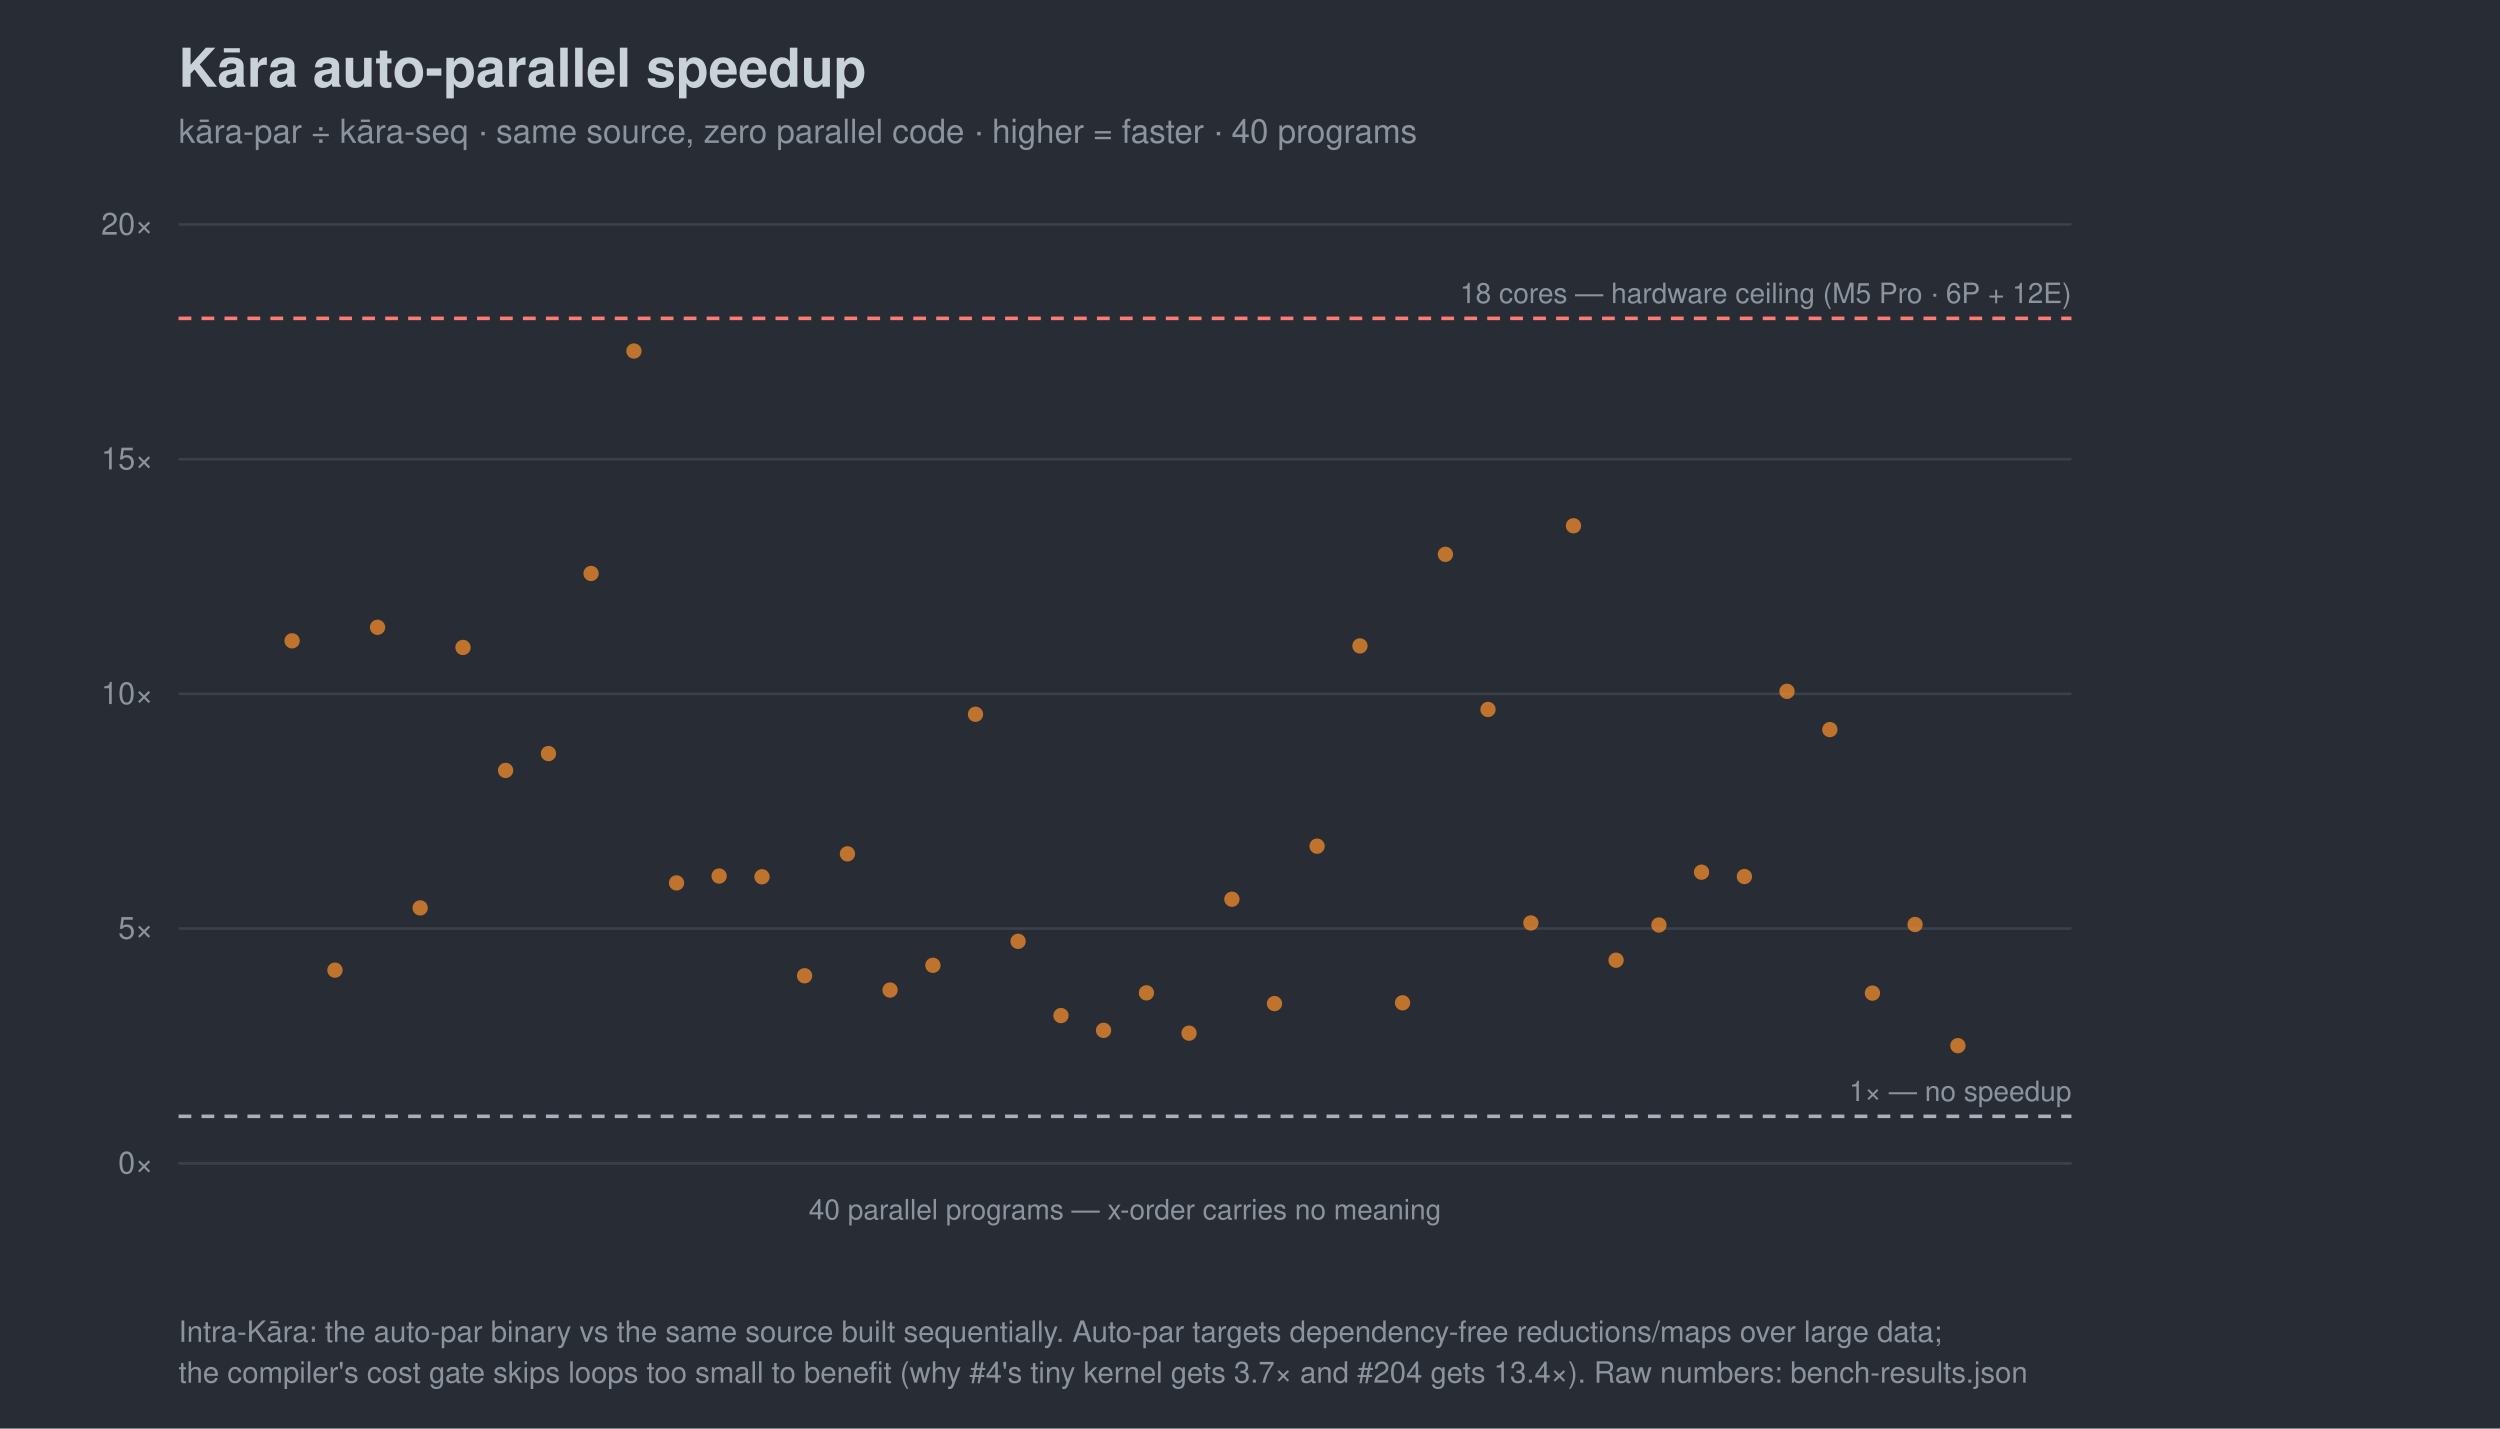
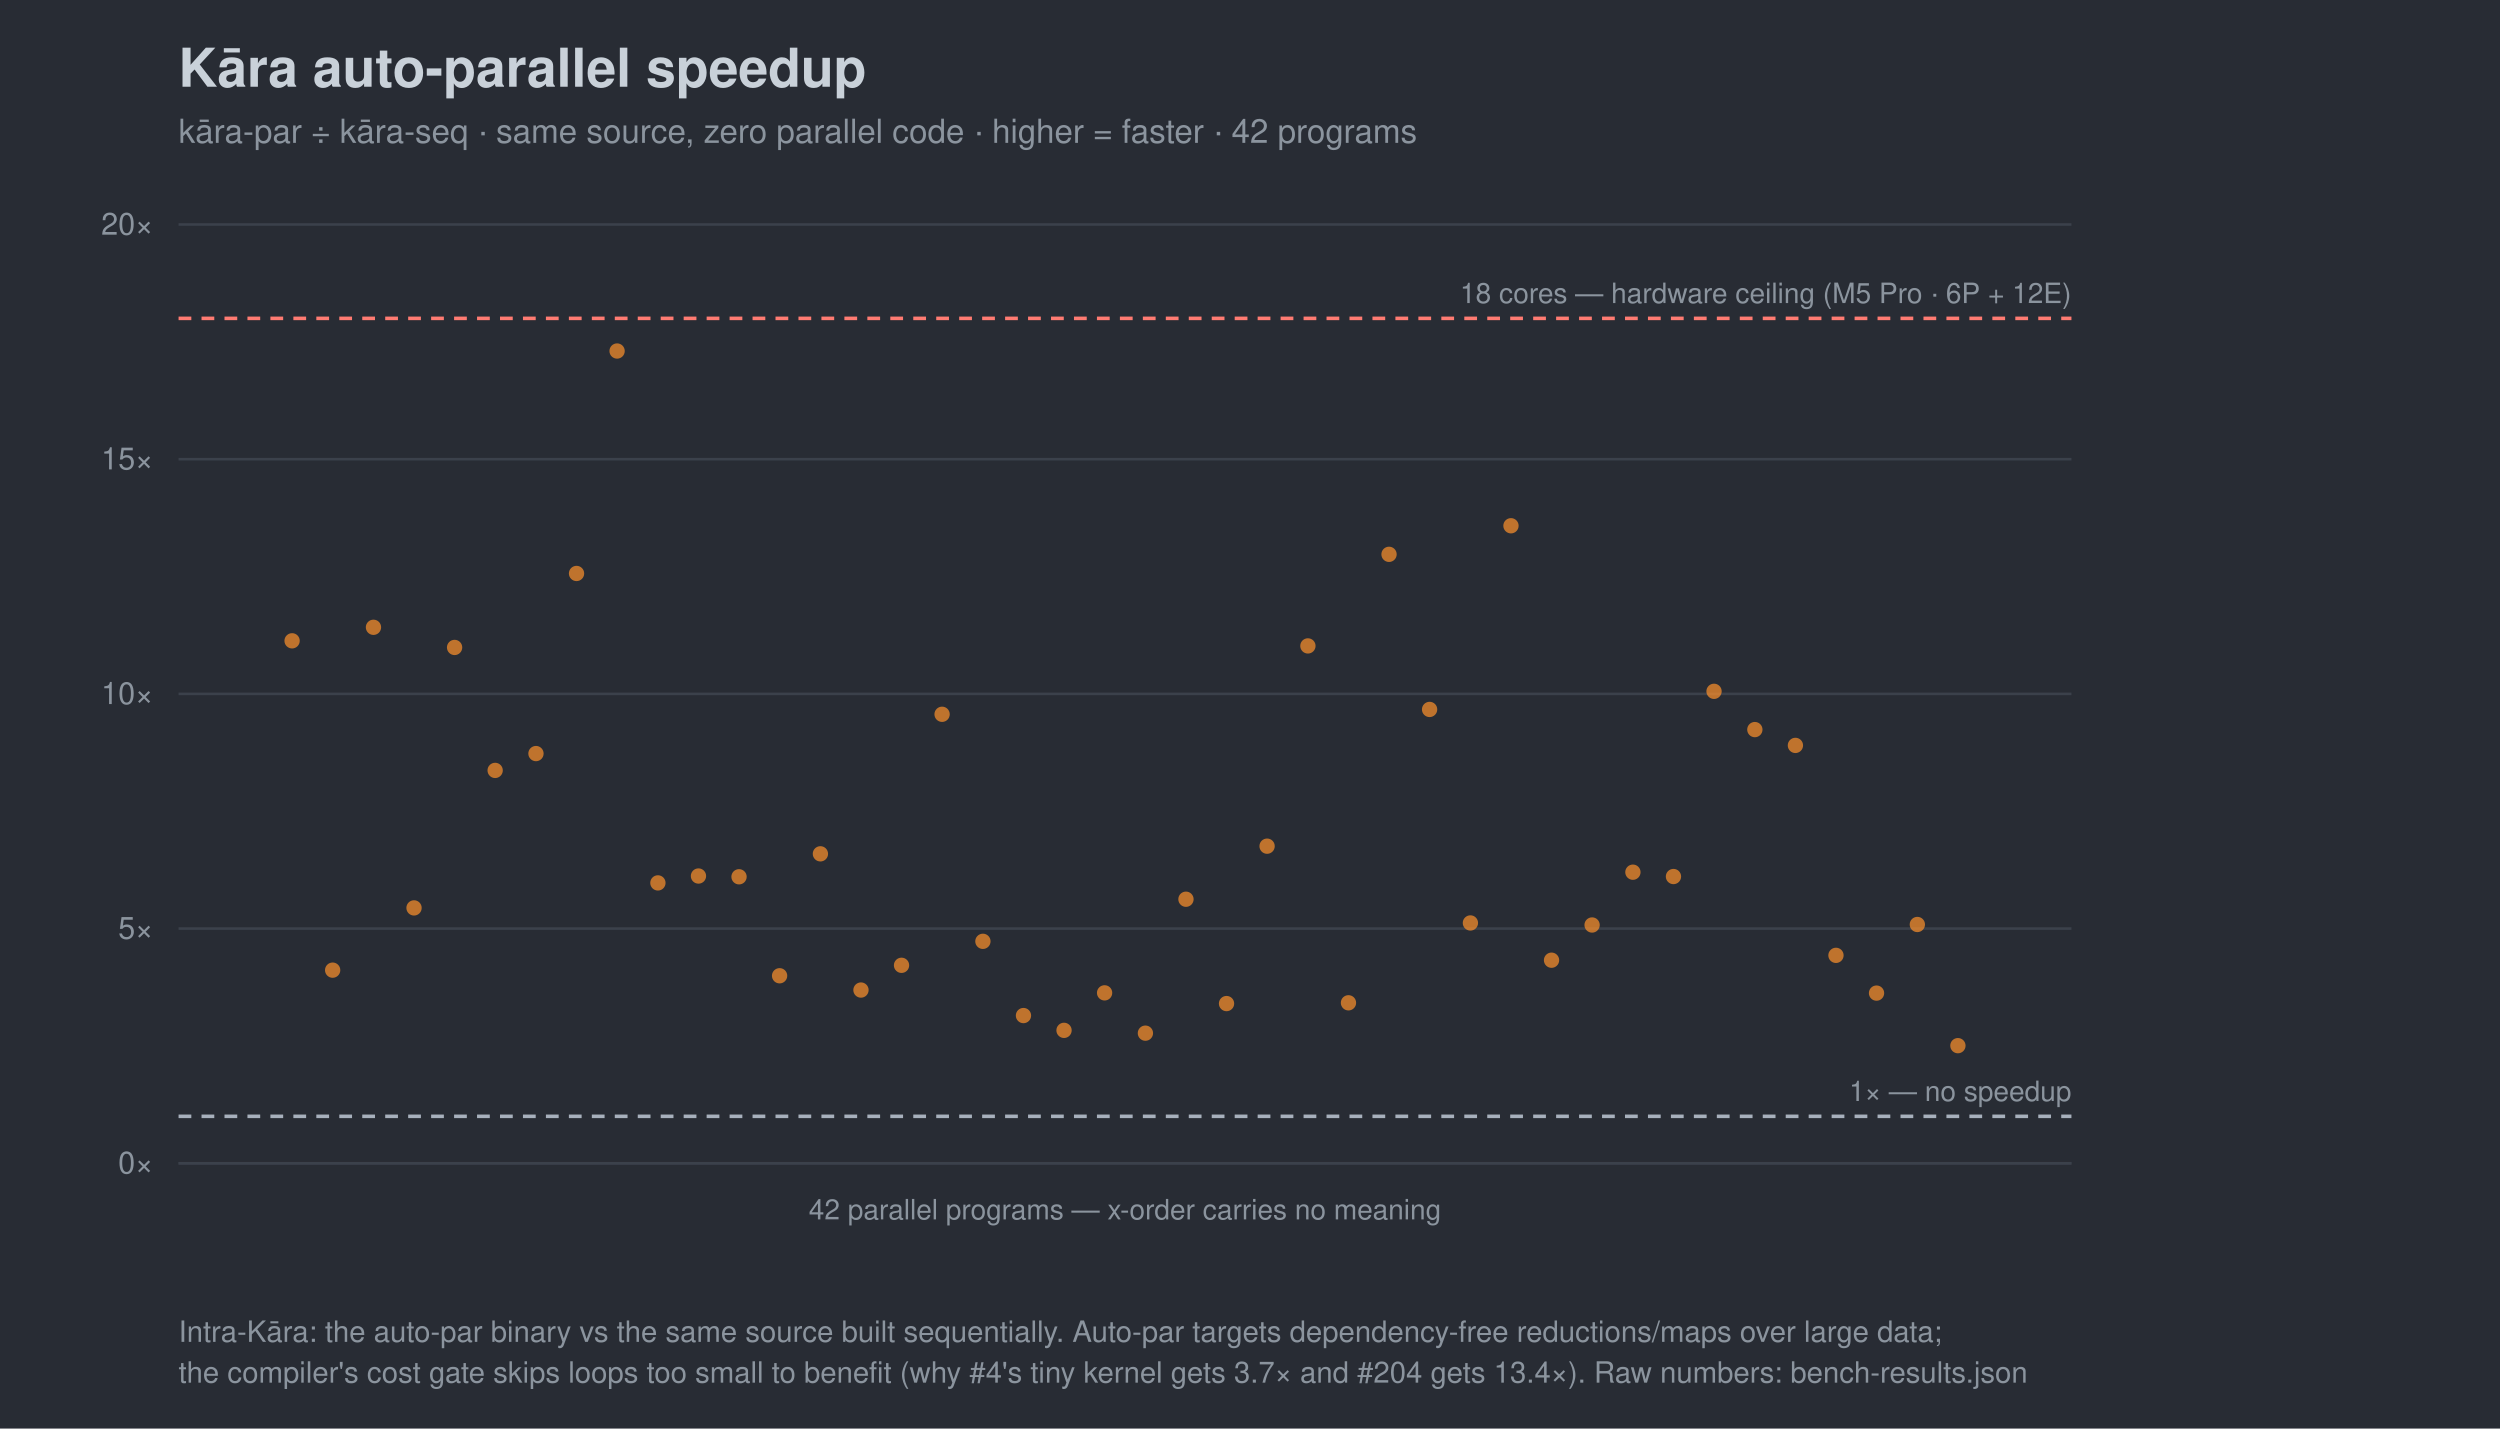
<svg xmlns="http://www.w3.org/2000/svg" width="980" height="560" viewBox="0 0 980 560" font-family="-apple-system,Segoe UI,Helvetica,Arial,sans-serif">
  <rect width="980" height="560" fill="#282c34" />
  <text x="70" y="34" font-size="21" font-weight="700" fill="#c9d1d9">Kāra auto-parallel speedup</text>
-   <text x="70" y="56" font-size="13" fill="#8b949e">kāra-par ÷ kāra-seq · same source, zero parallel code · higher = faster · 40 programs</text>
+   <text x="70" y="56" font-size="13" fill="#8b949e">kāra-par ÷ kāra-seq · same source, zero parallel code · higher = faster · 42 programs</text>
  <line x1="70" y1="456.0" x2="812" y2="456.0" stroke="#3b414b" />
  <text x="60" y="460.0" font-size="12" text-anchor="end" fill="#8b949e">0×</text>
  <line x1="70" y1="364.0" x2="812" y2="364.0" stroke="#3b414b" />
  <text x="60" y="368.0" font-size="12" text-anchor="end" fill="#8b949e">5×</text>
  <line x1="70" y1="272.0" x2="812" y2="272.0" stroke="#3b414b" />
  <text x="60" y="276.0" font-size="12" text-anchor="end" fill="#8b949e">10×</text>
  <line x1="70" y1="180.0" x2="812" y2="180.0" stroke="#3b414b" />
  <text x="60" y="184.0" font-size="12" text-anchor="end" fill="#8b949e">15×</text>
  <line x1="70" y1="88.0" x2="812" y2="88.0" stroke="#3b414b" />
  <text x="60" y="92.0" font-size="12" text-anchor="end" fill="#8b949e">20×</text>
  <line x1="70" y1="437.6" x2="812" y2="437.6" stroke="#a7b0bc" stroke-width="1.4" stroke-dasharray="5 4" />
  <text x="812" y="431.6" font-size="11" text-anchor="end" fill="#8b949e">1× — no speedup</text>
  <line x1="70" y1="124.8" x2="812" y2="124.8" stroke="#ff7b72" stroke-width="1.4" stroke-dasharray="5 4" />
  <text x="812" y="118.8" font-size="11" text-anchor="end" fill="#8b949e">18 cores — hardware ceiling (M5 Pro · 6P + 12E)</text>
  <line x1="70" y1="456" x2="812" y2="456" stroke="#3b414b" />
-   <text x="441.0" y="478" font-size="11" text-anchor="middle" fill="#8b949e">40 parallel programs — x-order carries no meaning</text>
+   <text x="441.0" y="478" font-size="11" text-anchor="middle" fill="#8b949e">42 parallel programs — x-order carries no meaning</text>
  <circle cx="114.5" cy="251.2" r="3.0" fill="#ff922b" opacity="0.7" />
-   <circle cx="131.3" cy="380.3" r="3.0" fill="#ff922b" opacity="0.7" />
-   <circle cx="148.0" cy="245.9" r="3.0" fill="#ff922b" opacity="0.7" />
-   <circle cx="164.7" cy="355.9" r="3.0" fill="#ff922b" opacity="0.7" />
-   <circle cx="181.5" cy="253.8" r="3.0" fill="#ff922b" opacity="0.7" />
-   <circle cx="198.2" cy="302.0" r="3.0" fill="#ff922b" opacity="0.7" />
-   <circle cx="215.0" cy="295.4" r="3.0" fill="#ff922b" opacity="0.7" />
-   <circle cx="231.7" cy="224.8" r="3.0" fill="#ff922b" opacity="0.7" />
-   <circle cx="248.5" cy="137.6" r="3.0" fill="#ff922b" opacity="0.7" />
-   <circle cx="265.2" cy="346.1" r="3.0" fill="#ff922b" opacity="0.7" />
-   <circle cx="281.9" cy="343.4" r="3.0" fill="#ff922b" opacity="0.7" />
-   <circle cx="298.7" cy="343.7" r="3.0" fill="#ff922b" opacity="0.7" />
-   <circle cx="315.4" cy="382.5" r="3.0" fill="#ff922b" opacity="0.7" />
-   <circle cx="332.2" cy="334.7" r="3.0" fill="#ff922b" opacity="0.7" />
-   <circle cx="348.9" cy="388.1" r="3.0" fill="#ff922b" opacity="0.7" />
-   <circle cx="365.7" cy="378.4" r="3.0" fill="#ff922b" opacity="0.7" />
-   <circle cx="382.4" cy="280.0" r="3.0" fill="#ff922b" opacity="0.7" />
-   <circle cx="399.1" cy="369.0" r="3.0" fill="#ff922b" opacity="0.7" />
-   <circle cx="415.9" cy="398.1" r="3.0" fill="#ff922b" opacity="0.7" />
-   <circle cx="432.6" cy="403.9" r="3.0" fill="#ff922b" opacity="0.7" />
-   <circle cx="449.4" cy="389.2" r="3.0" fill="#ff922b" opacity="0.7" />
-   <circle cx="466.1" cy="405.0" r="3.0" fill="#ff922b" opacity="0.7" />
-   <circle cx="482.9" cy="352.5" r="3.0" fill="#ff922b" opacity="0.7" />
-   <circle cx="499.6" cy="393.4" r="3.0" fill="#ff922b" opacity="0.7" />
-   <circle cx="516.3" cy="331.7" r="3.0" fill="#ff922b" opacity="0.7" />
-   <circle cx="533.1" cy="253.2" r="3.0" fill="#ff922b" opacity="0.7" />
-   <circle cx="549.8" cy="393.1" r="3.0" fill="#ff922b" opacity="0.7" />
-   <circle cx="566.6" cy="217.3" r="3.0" fill="#ff922b" opacity="0.7" />
-   <circle cx="583.3" cy="278.1" r="3.0" fill="#ff922b" opacity="0.7" />
-   <circle cx="600.1" cy="361.8" r="3.0" fill="#ff922b" opacity="0.7" />
-   <circle cx="616.8" cy="206.1" r="3.0" fill="#ff922b" opacity="0.7" />
-   <circle cx="633.5" cy="376.4" r="3.0" fill="#ff922b" opacity="0.7" />
-   <circle cx="650.3" cy="362.6" r="3.0" fill="#ff922b" opacity="0.7" />
-   <circle cx="667.0" cy="341.9" r="3.0" fill="#ff922b" opacity="0.7" />
-   <circle cx="683.8" cy="343.6" r="3.0" fill="#ff922b" opacity="0.7" />
-   <circle cx="700.5" cy="271.0" r="3.0" fill="#ff922b" opacity="0.7" />
-   <circle cx="717.3" cy="286.0" r="3.0" fill="#ff922b" opacity="0.7" />
-   <circle cx="734.0" cy="389.3" r="3.0" fill="#ff922b" opacity="0.7" />
-   <circle cx="750.7" cy="362.4" r="3.0" fill="#ff922b" opacity="0.7" />
+   <circle cx="130.4" cy="380.3" r="3.0" fill="#ff922b" opacity="0.7" />
+   <circle cx="146.4" cy="245.9" r="3.0" fill="#ff922b" opacity="0.7" />
+   <circle cx="162.3" cy="355.9" r="3.0" fill="#ff922b" opacity="0.7" />
+   <circle cx="178.2" cy="253.8" r="3.0" fill="#ff922b" opacity="0.7" />
+   <circle cx="194.1" cy="302.0" r="3.0" fill="#ff922b" opacity="0.7" />
+   <circle cx="210.1" cy="295.4" r="3.0" fill="#ff922b" opacity="0.7" />
+   <circle cx="226.0" cy="224.8" r="3.0" fill="#ff922b" opacity="0.7" />
+   <circle cx="241.9" cy="137.6" r="3.0" fill="#ff922b" opacity="0.7" />
+   <circle cx="257.9" cy="346.1" r="3.0" fill="#ff922b" opacity="0.7" />
+   <circle cx="273.8" cy="343.4" r="3.0" fill="#ff922b" opacity="0.7" />
+   <circle cx="289.7" cy="343.7" r="3.0" fill="#ff922b" opacity="0.7" />
+   <circle cx="305.6" cy="382.5" r="3.0" fill="#ff922b" opacity="0.7" />
+   <circle cx="321.6" cy="334.7" r="3.0" fill="#ff922b" opacity="0.7" />
+   <circle cx="337.5" cy="388.1" r="3.0" fill="#ff922b" opacity="0.7" />
+   <circle cx="353.4" cy="378.4" r="3.0" fill="#ff922b" opacity="0.7" />
+   <circle cx="369.3" cy="280.0" r="3.0" fill="#ff922b" opacity="0.7" />
+   <circle cx="385.3" cy="369.0" r="3.0" fill="#ff922b" opacity="0.7" />
+   <circle cx="401.2" cy="398.1" r="3.0" fill="#ff922b" opacity="0.7" />
+   <circle cx="417.1" cy="403.9" r="3.0" fill="#ff922b" opacity="0.7" />
+   <circle cx="433.0" cy="389.2" r="3.0" fill="#ff922b" opacity="0.7" />
+   <circle cx="449.0" cy="405.0" r="3.0" fill="#ff922b" opacity="0.7" />
+   <circle cx="464.9" cy="352.5" r="3.0" fill="#ff922b" opacity="0.7" />
+   <circle cx="480.8" cy="393.4" r="3.0" fill="#ff922b" opacity="0.7" />
+   <circle cx="496.7" cy="331.7" r="3.0" fill="#ff922b" opacity="0.7" />
+   <circle cx="512.7" cy="253.2" r="3.0" fill="#ff922b" opacity="0.7" />
+   <circle cx="528.6" cy="393.1" r="3.0" fill="#ff922b" opacity="0.7" />
+   <circle cx="544.5" cy="217.3" r="3.0" fill="#ff922b" opacity="0.7" />
+   <circle cx="560.4" cy="278.1" r="3.0" fill="#ff922b" opacity="0.7" />
+   <circle cx="576.4" cy="361.8" r="3.0" fill="#ff922b" opacity="0.7" />
+   <circle cx="592.3" cy="206.1" r="3.0" fill="#ff922b" opacity="0.7" />
+   <circle cx="608.2" cy="376.4" r="3.0" fill="#ff922b" opacity="0.7" />
+   <circle cx="624.1" cy="362.6" r="3.0" fill="#ff922b" opacity="0.7" />
+   <circle cx="640.1" cy="341.9" r="3.0" fill="#ff922b" opacity="0.7" />
+   <circle cx="656.0" cy="343.6" r="3.0" fill="#ff922b" opacity="0.7" />
+   <circle cx="671.9" cy="271.0" r="3.0" fill="#ff922b" opacity="0.7" />
+   <circle cx="687.9" cy="286.0" r="3.0" fill="#ff922b" opacity="0.7" />
+   <circle cx="703.8" cy="292.2" r="3.0" fill="#ff922b" opacity="0.7" />
+   <circle cx="719.7" cy="374.5" r="3.0" fill="#ff922b" opacity="0.7" />
+   <circle cx="735.6" cy="389.3" r="3.0" fill="#ff922b" opacity="0.7" />
+   <circle cx="751.6" cy="362.4" r="3.0" fill="#ff922b" opacity="0.7" />
  <circle cx="767.5" cy="409.9" r="3.0" fill="#ff922b" opacity="0.7" />
  <text x="70" y="526" font-size="11.5" fill="#8b949e">Intra-Kāra: the auto-par binary vs the same source built sequentially. Auto-par targets dependency-free reductions/maps over large data;</text>
  <text x="70" y="542" font-size="11.5" fill="#8b949e">the compiler's cost gate skips loops too small to benefit (why #4's tiny kernel gets 3.7× and #204 gets 13.4×). Raw numbers: bench-results.json</text>
</svg>
